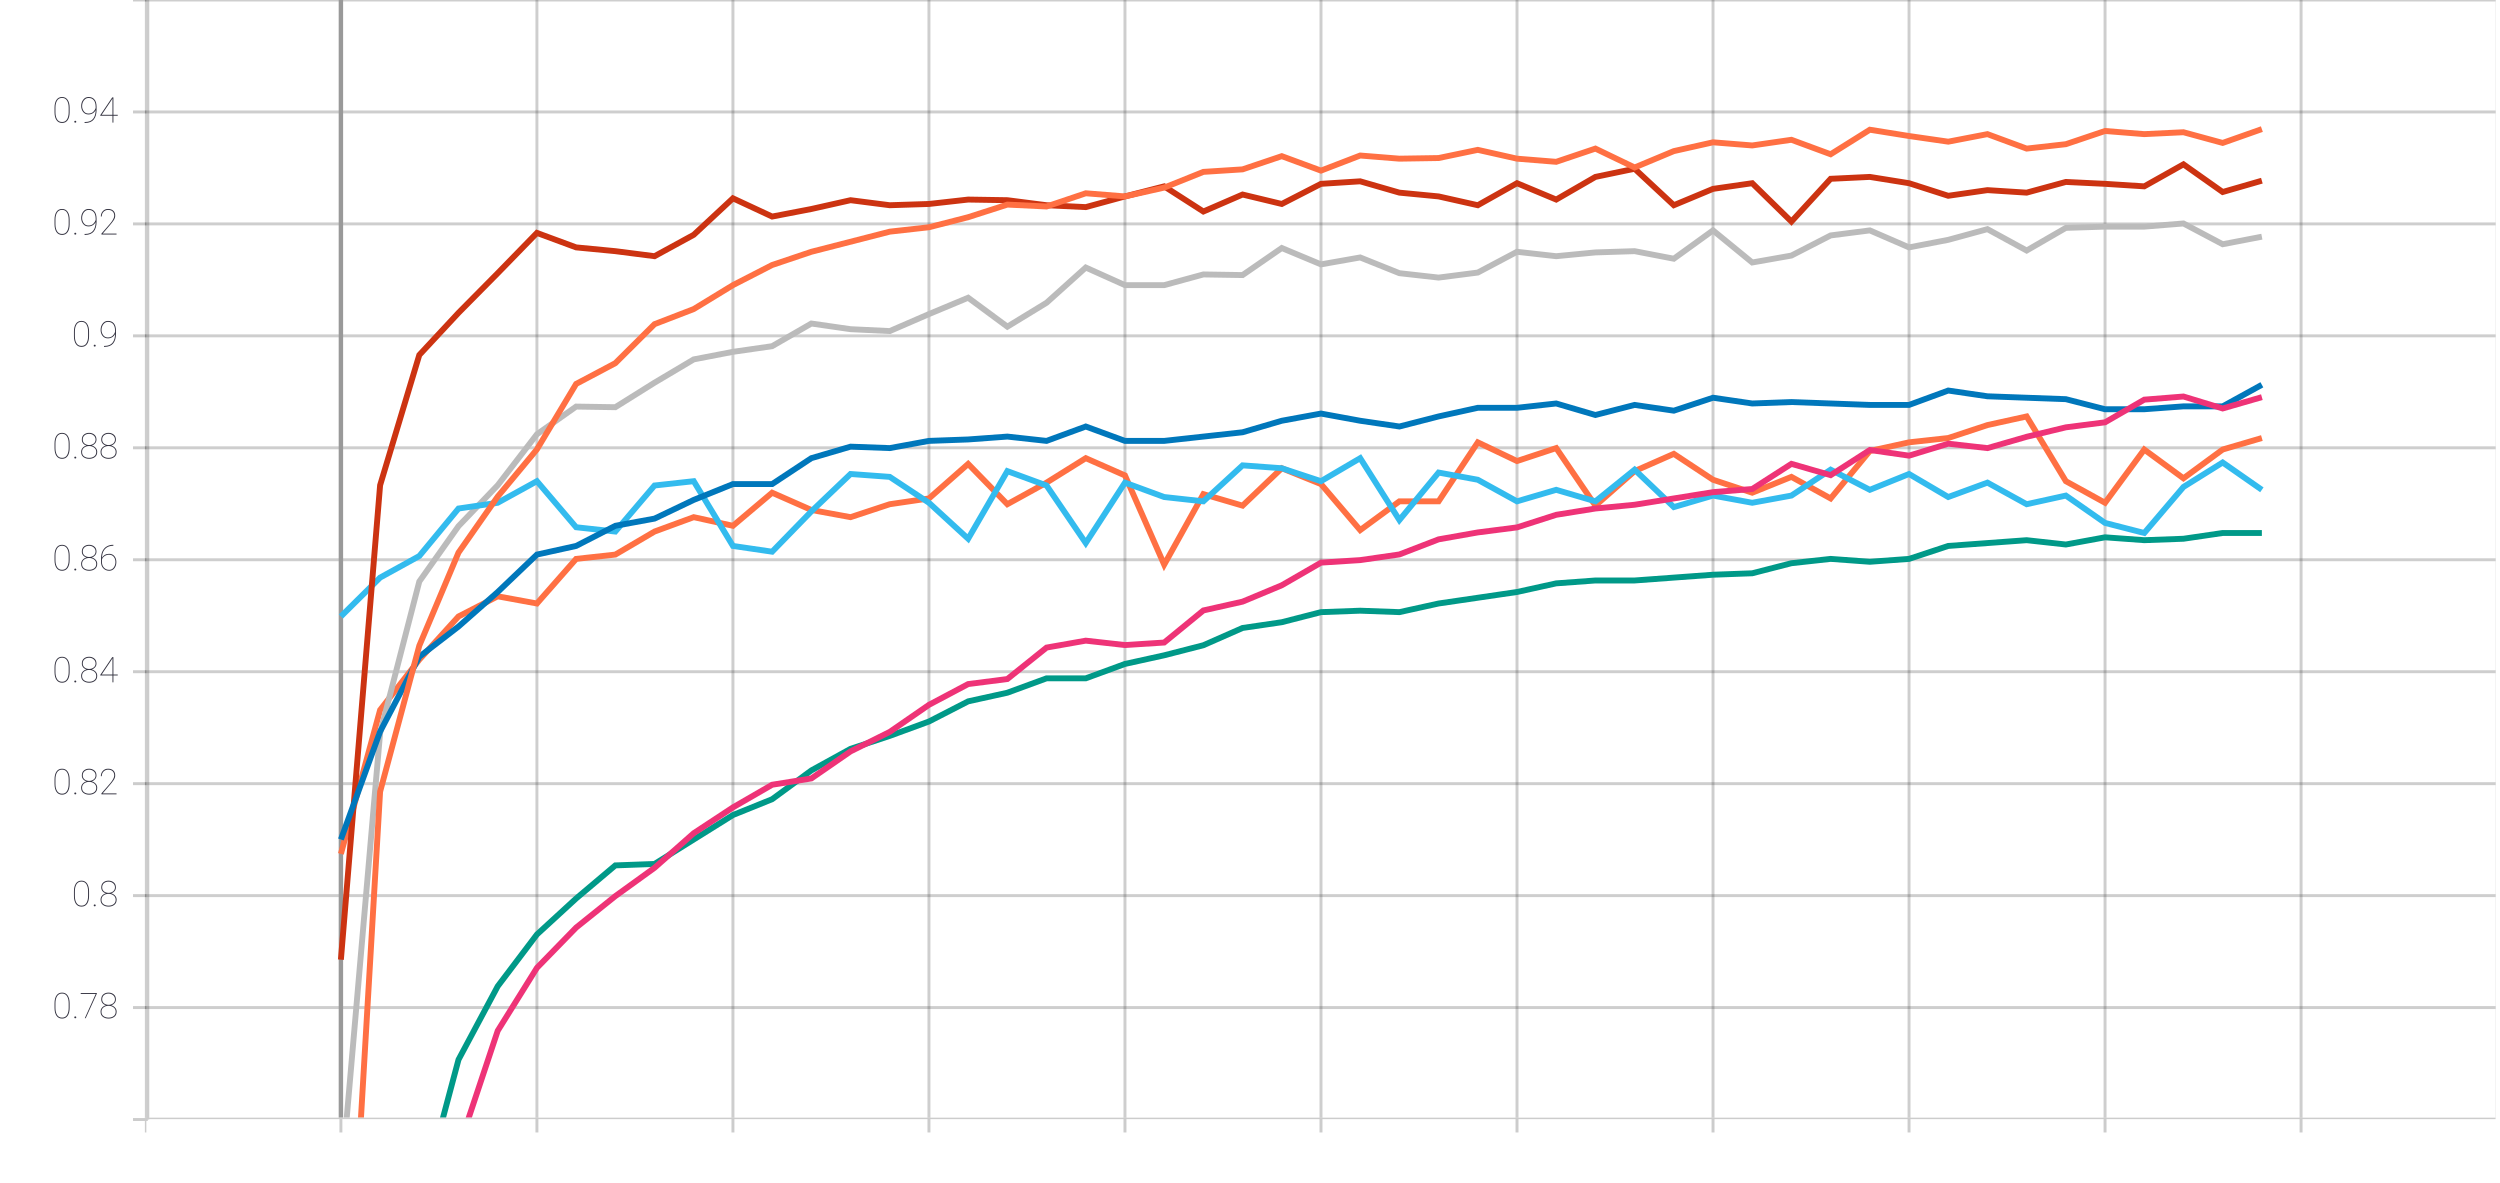
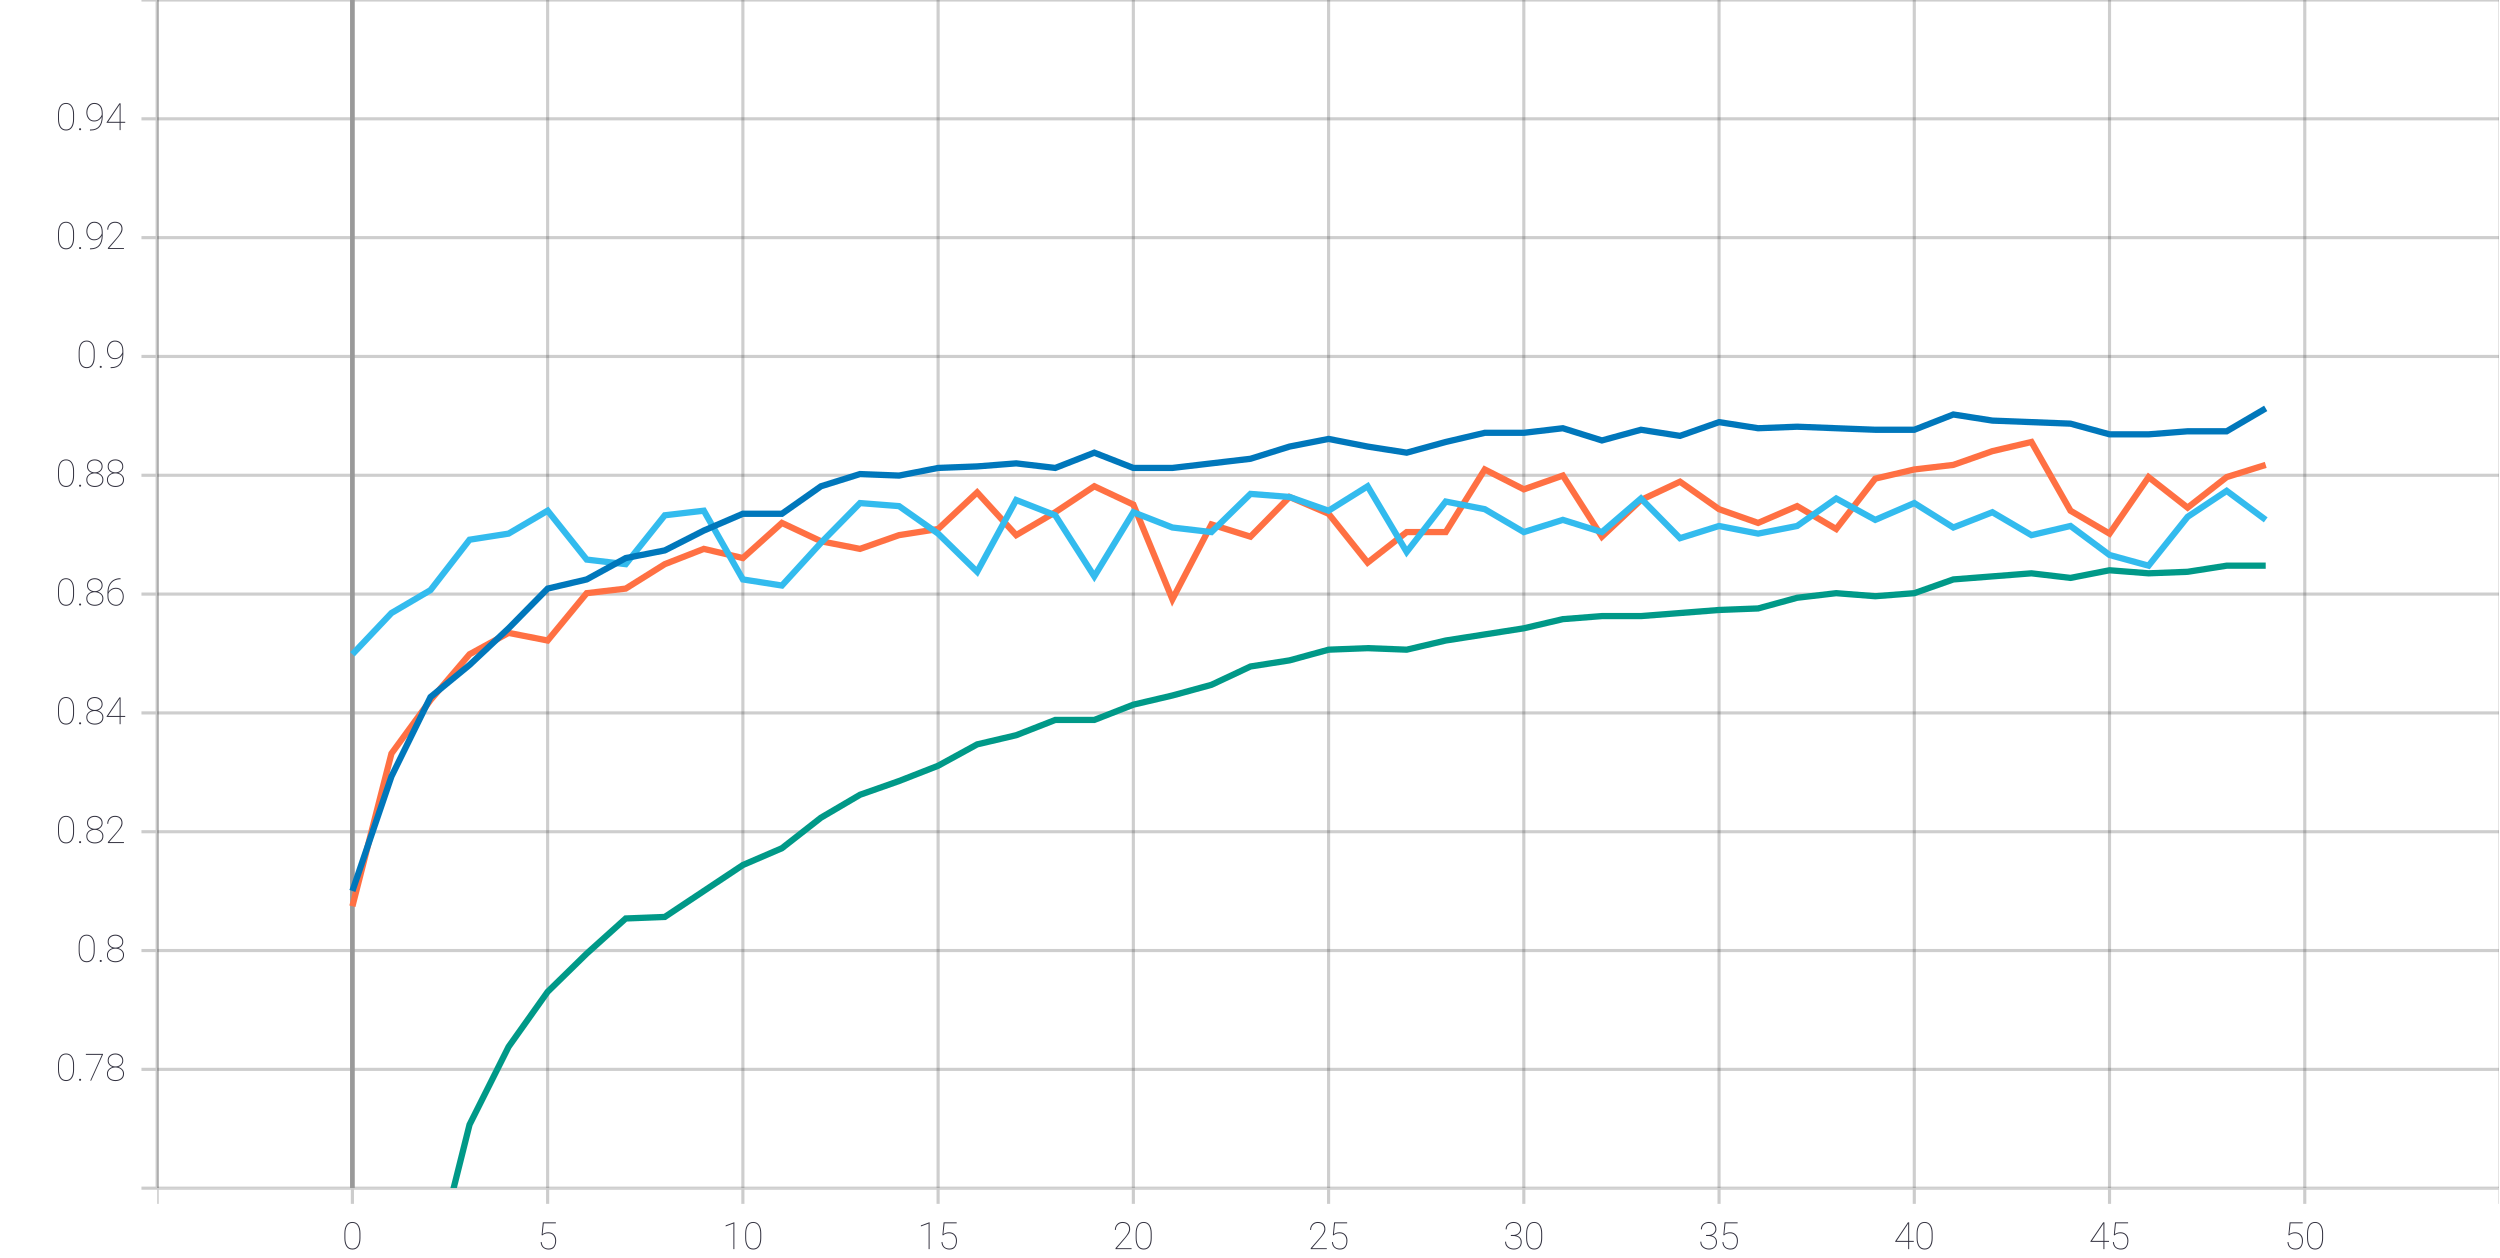
- <svg xmlns="http://www.w3.org/2000/svg" viewBox="0 0 845.5 400">
+ <svg xmlns="http://www.w3.org/2000/svg" viewBox="0 0 795.333 400">
  <g>
    <g>
      <g>
        <g>
          <g>
-             <line x1="49.984" y1="378.62" x2="44.984" y2="378.62" style="visibility: inherit;" fill="rgb(0, 0, 0)" stroke="rgb(204, 204, 204)" stroke-width="1px" />
-             <line x1="49.984" y1="340.758" x2="44.984" y2="340.758" style="visibility: inherit;" fill="rgb(0, 0, 0)" stroke="rgb(204, 204, 204)" stroke-width="1px" />
-             <line x1="49.984" y1="302.896" x2="44.984" y2="302.896" style="visibility: inherit;" fill="rgb(0, 0, 0)" stroke="rgb(204, 204, 204)" stroke-width="1px" />
-             <line x1="49.984" y1="265.034" x2="44.984" y2="265.034" style="visibility: inherit;" fill="rgb(0, 0, 0)" stroke="rgb(204, 204, 204)" stroke-width="1px" />
-             <line x1="49.984" y1="227.172" x2="44.984" y2="227.172" style="visibility: inherit;" fill="rgb(0, 0, 0)" stroke="rgb(204, 204, 204)" stroke-width="1px" />
-             <line x1="49.984" y1="189.31" x2="44.984" y2="189.31" style="visibility: inherit;" fill="rgb(0, 0, 0)" stroke="rgb(204, 204, 204)" stroke-width="1px" />
-             <line x1="49.984" y1="151.448" x2="44.984" y2="151.448" style="visibility: inherit;" fill="rgb(0, 0, 0)" stroke="rgb(204, 204, 204)" stroke-width="1px" />
-             <line x1="49.984" y1="113.586" x2="44.984" y2="113.586" style="visibility: inherit;" fill="rgb(0, 0, 0)" stroke="rgb(204, 204, 204)" stroke-width="1px" />
-             <line x1="49.984" y1="75.724" x2="44.984" y2="75.724" style="visibility: inherit;" fill="rgb(0, 0, 0)" stroke="rgb(204, 204, 204)" stroke-width="1px" />
-             <line x1="49.984" y1="37.862" x2="44.984" y2="37.862" style="visibility: inherit;" fill="rgb(0, 0, 0)" stroke="rgb(204, 204, 204)" stroke-width="1px" />
-             <line x1="49.984" y1="0" x2="44.984" y2="0" style="visibility: inherit;" fill="rgb(0, 0, 0)" stroke="rgb(204, 204, 204)" stroke-width="1px" />
+             <line x1="50" y1="378" x2="45" y2="378" style="visibility: inherit;" fill="rgb(0, 0, 0)" stroke="rgb(204, 204, 204)" stroke-width="1px" />
+             <line x1="50" y1="340.2" x2="45" y2="340.2" style="visibility: inherit;" fill="rgb(0, 0, 0)" stroke="rgb(204, 204, 204)" stroke-width="1px" />
+             <line x1="50" y1="302.4" x2="45" y2="302.4" style="visibility: inherit;" fill="rgb(0, 0, 0)" stroke="rgb(204, 204, 204)" stroke-width="1px" />
+             <line x1="50" y1="264.6" x2="45" y2="264.6" style="visibility: inherit;" fill="rgb(0, 0, 0)" stroke="rgb(204, 204, 204)" stroke-width="1px" />
+             <line x1="50" y1="226.8" x2="45" y2="226.8" style="visibility: inherit;" fill="rgb(0, 0, 0)" stroke="rgb(204, 204, 204)" stroke-width="1px" />
+             <line x1="50" y1="189" x2="45" y2="189" style="visibility: inherit;" fill="rgb(0, 0, 0)" stroke="rgb(204, 204, 204)" stroke-width="1px" />
+             <line x1="50" y1="151.2" x2="45" y2="151.2" style="visibility: inherit;" fill="rgb(0, 0, 0)" stroke="rgb(204, 204, 204)" stroke-width="1px" />
+             <line x1="50" y1="113.4" x2="45" y2="113.4" style="visibility: inherit;" fill="rgb(0, 0, 0)" stroke="rgb(204, 204, 204)" stroke-width="1px" />
+             <line x1="50" y1="75.6" x2="45" y2="75.6" style="visibility: inherit;" fill="rgb(0, 0, 0)" stroke="rgb(204, 204, 204)" stroke-width="1px" />
+             <line x1="50" y1="37.8" x2="45" y2="37.8" style="visibility: inherit;" fill="rgb(0, 0, 0)" stroke="rgb(204, 204, 204)" stroke-width="1px" />
+             <line x1="50" y1="0" x2="45" y2="0" style="visibility: inherit;" fill="rgb(0, 0, 0)" stroke="rgb(204, 204, 204)" stroke-width="1px" />
          </g>
-           <g transform="translate(39.984, 0)">
-             <text style="text-anchor: end; visibility: hidden; font-family: Roboto, sans-serif; font-size: 12px; font-weight: 200;" x="0" y="378.62" dx="0em" dy="0.3em" fill="rgb(50, 49, 63)" stroke="none" stroke-width="1px">0.76</text>
-             <text style="text-anchor: end; visibility: inherit; font-family: Roboto, sans-serif; font-size: 12px; font-weight: 200;" x="0" y="340.758" dx="0em" dy="0.3em" fill="rgb(50, 49, 63)" stroke="none" stroke-width="1px">0.78</text>
-             <text style="text-anchor: end; visibility: inherit; font-family: Roboto, sans-serif; font-size: 12px; font-weight: 200;" x="0" y="302.896" dx="0em" dy="0.3em" fill="rgb(50, 49, 63)" stroke="none" stroke-width="1px">0.8</text>
-             <text style="text-anchor: end; visibility: inherit; font-family: Roboto, sans-serif; font-size: 12px; font-weight: 200;" x="0" y="265.034" dx="0em" dy="0.3em" fill="rgb(50, 49, 63)" stroke="none" stroke-width="1px">0.82</text>
-             <text style="text-anchor: end; visibility: inherit; font-family: Roboto, sans-serif; font-size: 12px; font-weight: 200;" x="0" y="227.172" dx="0em" dy="0.3em" fill="rgb(50, 49, 63)" stroke="none" stroke-width="1px">0.84</text>
-             <text style="text-anchor: end; visibility: inherit; font-family: Roboto, sans-serif; font-size: 12px; font-weight: 200;" x="0" y="189.31" dx="0em" dy="0.3em" fill="rgb(50, 49, 63)" stroke="none" stroke-width="1px">0.86</text>
-             <text style="text-anchor: end; visibility: inherit; font-family: Roboto, sans-serif; font-size: 12px; font-weight: 200;" x="0" y="151.448" dx="0em" dy="0.3em" fill="rgb(50, 49, 63)" stroke="none" stroke-width="1px">0.88</text>
-             <text style="text-anchor: end; visibility: inherit; font-family: Roboto, sans-serif; font-size: 12px; font-weight: 200;" x="0" y="113.586" dx="0em" dy="0.3em" fill="rgb(50, 49, 63)" stroke="none" stroke-width="1px">0.9</text>
-             <text style="text-anchor: end; visibility: inherit; font-family: Roboto, sans-serif; font-size: 12px; font-weight: 200;" x="0" y="75.724" dx="0em" dy="0.3em" fill="rgb(50, 49, 63)" stroke="none" stroke-width="1px">0.92</text>
-             <text style="text-anchor: end; visibility: inherit; font-family: Roboto, sans-serif; font-size: 12px; font-weight: 200;" x="0" y="37.862" dx="0em" dy="0.3em" fill="rgb(50, 49, 63)" stroke="none" stroke-width="1px">0.94</text>
-             <text style="text-anchor: end; visibility: hidden; font-family: Roboto, sans-serif; font-size: 12px; font-weight: 200;" x="0" y="0" dx="0em" dy="0.3em" fill="rgb(50, 49, 63)" stroke="none" stroke-width="1px">0.96</text>
+           <g transform="translate(40, 0)">
+             <text x="0" y="378" dx="0em" dy="0.3em" style="text-anchor: end; visibility: hidden; font-family: Roboto, sans-serif; font-size: 12px; font-weight: 200;" fill="rgb(50, 49, 63)" stroke="none" stroke-width="1px">0.76</text>
+             <text x="0" y="340.2" dx="0em" dy="0.3em" style="text-anchor: end; visibility: inherit; font-family: Roboto, sans-serif; font-size: 12px; font-weight: 200;" fill="rgb(50, 49, 63)" stroke="none" stroke-width="1px">0.78</text>
+             <text x="0" y="302.4" dx="0em" dy="0.3em" style="text-anchor: end; visibility: inherit; font-family: Roboto, sans-serif; font-size: 12px; font-weight: 200;" fill="rgb(50, 49, 63)" stroke="none" stroke-width="1px">0.8</text>
+             <text x="0" y="264.6" dx="0em" dy="0.3em" style="text-anchor: end; visibility: inherit; font-family: Roboto, sans-serif; font-size: 12px; font-weight: 200;" fill="rgb(50, 49, 63)" stroke="none" stroke-width="1px">0.82</text>
+             <text x="0" y="226.8" dx="0em" dy="0.3em" style="text-anchor: end; visibility: inherit; font-family: Roboto, sans-serif; font-size: 12px; font-weight: 200;" fill="rgb(50, 49, 63)" stroke="none" stroke-width="1px">0.84</text>
+             <text x="0" y="189" dx="0em" dy="0.3em" style="text-anchor: end; visibility: inherit; font-family: Roboto, sans-serif; font-size: 12px; font-weight: 200;" fill="rgb(50, 49, 63)" stroke="none" stroke-width="1px">0.86</text>
+             <text x="0" y="151.2" dx="0em" dy="0.3em" style="text-anchor: end; visibility: inherit; font-family: Roboto, sans-serif; font-size: 12px; font-weight: 200;" fill="rgb(50, 49, 63)" stroke="none" stroke-width="1px">0.88</text>
+             <text x="0" y="113.4" dx="0em" dy="0.3em" style="text-anchor: end; visibility: inherit; font-family: Roboto, sans-serif; font-size: 12px; font-weight: 200;" fill="rgb(50, 49, 63)" stroke="none" stroke-width="1px">0.9</text>
+             <text x="0" y="75.6" dx="0em" dy="0.3em" style="text-anchor: end; visibility: inherit; font-family: Roboto, sans-serif; font-size: 12px; font-weight: 200;" fill="rgb(50, 49, 63)" stroke="none" stroke-width="1px">0.92</text>
+             <text x="0" y="37.8" dx="0em" dy="0.3em" style="text-anchor: end; visibility: inherit; font-family: Roboto, sans-serif; font-size: 12px; font-weight: 200;" fill="rgb(50, 49, 63)" stroke="none" stroke-width="1px">0.94</text>
+             <text x="0" y="0" dx="0em" dy="0.3em" style="text-anchor: end; visibility: hidden; font-family: Roboto, sans-serif; font-size: 12px; font-weight: 200;" fill="rgb(50, 49, 63)" stroke="none" stroke-width="1px">0.96</text>
          </g>
-           <line x1="49.984" y1="0" x2="49.984" y2="378.62" fill="rgb(0, 0, 0)" stroke="rgb(204, 204, 204)" stroke-width="1px" />
+           <line x1="50" y1="0" x2="50" y2="378" fill="rgb(0, 0, 0)" stroke="rgb(204, 204, 204)" stroke-width="1px" />
        </g>
      </g>
-       <g transform="translate(49, 0)" clip-path="url(#clip_0)">
+       <g transform="translate(50, 0)" clip-path="url(#clip_0)">
        <clipPath id="clip_0">
-           <rect width="795" height="378" />
+           <rect width="745" height="378" />
        </clipPath>
        <g>
          <g>
            <g>
-               <line x1="0" y1="0" x2="0" y2="378.62" fill="rgb(0, 0, 0)" stroke="rgb(60, 60, 60)" stroke-width="1px" opacity="0.25" />
-               <line x1="66.293" y1="0" x2="66.293" y2="378.62" fill="rgb(0, 0, 0)" stroke="rgb(60, 60, 60)" stroke-width="1px" opacity="0.25" />
-               <line x1="132.586" y1="0" x2="132.586" y2="378.62" fill="rgb(0, 0, 0)" stroke="rgb(60, 60, 60)" stroke-width="1px" opacity="0.25" />
-               <line x1="198.879" y1="0" x2="198.879" y2="378.62" fill="rgb(0, 0, 0)" stroke="rgb(60, 60, 60)" stroke-width="1px" opacity="0.25" />
-               <line x1="265.172" y1="0" x2="265.172" y2="378.62" fill="rgb(0, 0, 0)" stroke="rgb(60, 60, 60)" stroke-width="1px" opacity="0.25" />
-               <line x1="331.465" y1="0" x2="331.465" y2="378.62" fill="rgb(0, 0, 0)" stroke="rgb(60, 60, 60)" stroke-width="1px" opacity="0.25" />
-               <line x1="397.758" y1="0" x2="397.758" y2="378.62" fill="rgb(0, 0, 0)" stroke="rgb(60, 60, 60)" stroke-width="1px" opacity="0.25" />
-               <line x1="464.051" y1="0" x2="464.051" y2="378.62" fill="rgb(0, 0, 0)" stroke="rgb(60, 60, 60)" stroke-width="1px" opacity="0.25" />
-               <line x1="530.344" y1="0" x2="530.344" y2="378.62" fill="rgb(0, 0, 0)" stroke="rgb(60, 60, 60)" stroke-width="1px" opacity="0.25" />
-               <line x1="596.637" y1="0" x2="596.637" y2="378.62" fill="rgb(0, 0, 0)" stroke="rgb(60, 60, 60)" stroke-width="1px" opacity="0.25" />
-               <line x1="662.93" y1="0" x2="662.93" y2="378.62" fill="rgb(0, 0, 0)" stroke="rgb(60, 60, 60)" stroke-width="1px" opacity="0.25" />
-               <line x1="729.223" y1="0" x2="729.223" y2="378.62" fill="rgb(0, 0, 0)" stroke="rgb(60, 60, 60)" stroke-width="1px" opacity="0.25" />
-               <line x1="795.516" y1="0" x2="795.516" y2="378.62" fill="rgb(0, 0, 0)" stroke="rgb(60, 60, 60)" stroke-width="1px" opacity="0.25" />
+               <line x1="0" y1="0" x2="0" y2="378" fill="rgb(0, 0, 0)" stroke="rgb(60, 60, 60)" stroke-width="1px" opacity="0.25" />
+               <line x1="62.111" y1="0" x2="62.111" y2="378" fill="rgb(0, 0, 0)" stroke="rgb(60, 60, 60)" stroke-width="1px" opacity="0.25" />
+               <line x1="124.222" y1="0" x2="124.222" y2="378" fill="rgb(0, 0, 0)" stroke="rgb(60, 60, 60)" stroke-width="1px" opacity="0.25" />
+               <line x1="186.333" y1="0" x2="186.333" y2="378" fill="rgb(0, 0, 0)" stroke="rgb(60, 60, 60)" stroke-width="1px" opacity="0.25" />
+               <line x1="248.444" y1="0" x2="248.444" y2="378" fill="rgb(0, 0, 0)" stroke="rgb(60, 60, 60)" stroke-width="1px" opacity="0.25" />
+               <line x1="310.555" y1="0" x2="310.555" y2="378" fill="rgb(0, 0, 0)" stroke="rgb(60, 60, 60)" stroke-width="1px" opacity="0.25" />
+               <line x1="372.666" y1="0" x2="372.666" y2="378" fill="rgb(0, 0, 0)" stroke="rgb(60, 60, 60)" stroke-width="1px" opacity="0.25" />
+               <line x1="434.778" y1="0" x2="434.778" y2="378" fill="rgb(0, 0, 0)" stroke="rgb(60, 60, 60)" stroke-width="1px" opacity="0.25" />
+               <line x1="496.889" y1="0" x2="496.889" y2="378" fill="rgb(0, 0, 0)" stroke="rgb(60, 60, 60)" stroke-width="1px" opacity="0.25" />
+               <line x1="559" y1="0" x2="559" y2="378" fill="rgb(0, 0, 0)" stroke="rgb(60, 60, 60)" stroke-width="1px" opacity="0.25" />
+               <line x1="621.111" y1="0" x2="621.111" y2="378" fill="rgb(0, 0, 0)" stroke="rgb(60, 60, 60)" stroke-width="1px" opacity="0.25" />
+               <line x1="683.222" y1="0" x2="683.222" y2="378" fill="rgb(0, 0, 0)" stroke="rgb(60, 60, 60)" stroke-width="1px" opacity="0.25" />
+               <line x1="745.333" y1="0" x2="745.333" y2="378" fill="rgb(0, 0, 0)" stroke="rgb(60, 60, 60)" stroke-width="1px" opacity="0.25" />
            </g>
            <g>
-               <line x1="0" y1="378.62" x2="795.516" y2="378.62" fill="rgb(0, 0, 0)" stroke="rgb(60, 60, 60)" stroke-width="1px" opacity="0.25" />
-               <line x1="0" y1="340.758" x2="795.516" y2="340.758" fill="rgb(0, 0, 0)" stroke="rgb(60, 60, 60)" stroke-width="1px" opacity="0.25" />
-               <line x1="0" y1="302.896" x2="795.516" y2="302.896" fill="rgb(0, 0, 0)" stroke="rgb(60, 60, 60)" stroke-width="1px" opacity="0.25" />
-               <line x1="0" y1="265.034" x2="795.516" y2="265.034" fill="rgb(0, 0, 0)" stroke="rgb(60, 60, 60)" stroke-width="1px" opacity="0.25" />
-               <line x1="0" y1="227.172" x2="795.516" y2="227.172" fill="rgb(0, 0, 0)" stroke="rgb(60, 60, 60)" stroke-width="1px" opacity="0.25" />
-               <line x1="0" y1="189.31" x2="795.516" y2="189.31" fill="rgb(0, 0, 0)" stroke="rgb(60, 60, 60)" stroke-width="1px" opacity="0.25" />
-               <line x1="0" y1="151.448" x2="795.516" y2="151.448" fill="rgb(0, 0, 0)" stroke="rgb(60, 60, 60)" stroke-width="1px" opacity="0.25" />
-               <line x1="0" y1="113.586" x2="795.516" y2="113.586" fill="rgb(0, 0, 0)" stroke="rgb(60, 60, 60)" stroke-width="1px" opacity="0.25" />
-               <line x1="0" y1="75.724" x2="795.516" y2="75.724" fill="rgb(0, 0, 0)" stroke="rgb(60, 60, 60)" stroke-width="1px" opacity="0.25" />
-               <line x1="0" y1="37.862" x2="795.516" y2="37.862" fill="rgb(0, 0, 0)" stroke="rgb(60, 60, 60)" stroke-width="1px" opacity="0.25" />
-               <line x1="0" y1="0" x2="795.516" y2="0" fill="rgb(0, 0, 0)" stroke="rgb(60, 60, 60)" stroke-width="1px" opacity="0.25" />
+               <line x1="0" y1="378" x2="745.333" y2="378" fill="rgb(0, 0, 0)" stroke="rgb(60, 60, 60)" stroke-width="1px" opacity="0.25" />
+               <line x1="0" y1="340.2" x2="745.333" y2="340.2" fill="rgb(0, 0, 0)" stroke="rgb(60, 60, 60)" stroke-width="1px" opacity="0.25" />
+               <line x1="0" y1="302.4" x2="745.333" y2="302.4" fill="rgb(0, 0, 0)" stroke="rgb(60, 60, 60)" stroke-width="1px" opacity="0.25" />
+               <line x1="0" y1="264.6" x2="745.333" y2="264.6" fill="rgb(0, 0, 0)" stroke="rgb(60, 60, 60)" stroke-width="1px" opacity="0.25" />
+               <line x1="0" y1="226.8" x2="745.333" y2="226.8" fill="rgb(0, 0, 0)" stroke="rgb(60, 60, 60)" stroke-width="1px" opacity="0.25" />
+               <line x1="0" y1="189" x2="745.333" y2="189" fill="rgb(0, 0, 0)" stroke="rgb(60, 60, 60)" stroke-width="1px" opacity="0.25" />
+               <line x1="0" y1="151.2" x2="745.333" y2="151.2" fill="rgb(0, 0, 0)" stroke="rgb(60, 60, 60)" stroke-width="1px" opacity="0.25" />
+               <line x1="0" y1="113.4" x2="745.333" y2="113.4" fill="rgb(0, 0, 0)" stroke="rgb(60, 60, 60)" stroke-width="1px" opacity="0.25" />
+               <line x1="0" y1="75.6" x2="745.333" y2="75.6" fill="rgb(0, 0, 0)" stroke="rgb(60, 60, 60)" stroke-width="1px" opacity="0.25" />
+               <line x1="0" y1="37.8" x2="745.333" y2="37.8" fill="rgb(0, 0, 0)" stroke="rgb(60, 60, 60)" stroke-width="1px" opacity="0.25" />
+               <line x1="0" y1="0" x2="745.333" y2="0" fill="rgb(0, 0, 0)" stroke="rgb(60, 60, 60)" stroke-width="1px" opacity="0.25" />
            </g>
          </g>
        </g>
        <g>
          <g>
-             <line x1="0" y1="1817.376" x2="795.516" y2="1817.376" fill="rgb(0, 0, 0)" stroke="rgb(153, 153, 153)" stroke-width="1.5px" />
+             <line x1="0" y1="1814.4" x2="745.333" y2="1814.4" fill="rgb(0, 0, 0)" stroke="rgb(153, 153, 153)" stroke-width="1.5px" />
          </g>
        </g>
        <g>
          <g>
-             <line x1="66.293" y1="0" x2="66.293" y2="378.62" fill="rgb(0, 0, 0)" stroke="rgb(153, 153, 153)" stroke-width="1.5px" />
+             <line x1="62.111" y1="0" x2="62.111" y2="378" fill="rgb(0, 0, 0)" stroke="rgb(153, 153, 153)" stroke-width="1.5px" />
          </g>
        </g>
        <g>
          <g>
            <g>
              <g>
                <g>
-                   <path style="fill: none;" stroke="rgb(255, 112, 67)" stroke-width="2px" d="M66.293,288.783L79.552,240.117L92.81,223.084L106.069,208.484L119.327,201.671L132.586,204.104L145.845,189.018L159.103,187.558L172.362,179.771L185.62,174.905L198.879,177.825L212.138,166.632L225.396,172.472L238.655,174.905L251.913,170.525L265.172,168.578L278.431,156.899L291.689,170.525L304.948,163.225L318.206,154.952L331.465,160.792L344.724,190.965L357.982,167.118L371.241,171.012L384.499,158.359L397.758,163.712L411.017,179.285L424.275,169.552L437.534,169.552L450.792,149.599L464.051,155.925L477.31,151.545L490.568,171.012L503.827,159.332L517.085,153.492L530.344,162.252L543.603,166.632L556.861,161.279L570.12,168.578L583.378,152.519L596.637,149.599L609.896,148.139L623.154,143.759L636.413,140.839L649.671,162.738L662.93,170.038L676.189,152.032L689.447,161.765L702.706,152.032L715.964,148.139" fill="none" />
+                   <path stroke="rgb(255, 112, 67)" stroke-width="2px" d="M62.111,288.31L74.533,239.724L86.956,222.719L99.378,208.143L111.8,201.341L124.222,203.77L136.644,188.708L149.067,187.251L161.489,179.477L173.911,174.618L186.333,177.534L198.755,166.359L211.178,172.189L223.6,174.618L236.022,170.246L248.444,168.302L260.867,156.642L273.289,170.246L285.711,162.958L298.133,154.698L310.555,160.529L322.978,190.652L335.4,166.845L347.822,170.732L360.244,158.099L372.666,163.444L385.089,178.991L397.511,169.274L409.933,169.274L422.355,149.354L434.778,155.67L447.2,151.297L459.622,170.732L472.044,159.071L484.466,153.241L496.889,161.986L509.311,166.359L521.733,161.014L534.155,168.302L546.578,152.269L559,149.354L571.422,147.896L583.844,143.523L596.266,140.608L608.689,162.472L621.111,169.76L633.533,151.783L645.955,161.5L658.377,151.783L670.8,147.896" style="fill: none;" fill="none" />
                </g>
                <g>
-                   <path style="fill: none;" stroke="rgb(187, 187, 187)" stroke-width="2px" d="M66.293,400.743L79.552,247.95L92.81,196.664L106.069,177.938L119.327,164.106L132.586,146.868L145.845,137.505L159.103,137.718L172.362,129.419L185.62,121.545L198.879,118.991L212.138,117.076L225.396,109.415L238.655,111.33L251.913,111.969L265.172,106.223L278.431,100.69L291.689,110.479L304.948,102.393L318.206,90.476L331.465,96.434L344.724,96.434L357.982,92.816L371.241,93.029L384.499,83.879L397.758,89.412L411.017,87.071L424.275,92.391L437.534,93.88L450.792,92.178L464.051,85.155L477.31,86.645L490.568,85.368L503.827,84.943L517.085,87.496L530.344,77.92L543.603,88.773L556.861,86.432L570.12,79.623L583.378,77.92L596.637,83.666L609.896,81.112L623.154,77.495L636.413,84.73L649.671,77.069L662.93,76.643L676.189,76.643L689.447,75.579L702.706,82.602L715.964,80.048" fill="none" />
+                   <path stroke="rgb(51, 187, 238)" stroke-width="2px" d="M62.111,208.143L74.533,195.025L86.956,187.737L99.378,171.703L111.8,169.76L124.222,162.472L136.644,178.019L149.067,179.477L161.489,163.93L173.911,162.472L186.333,184.336L198.755,186.279L211.178,172.675L223.6,160.043L236.022,161.014L248.444,169.76L260.867,181.906L273.289,159.071L285.711,163.93L298.133,183.364L310.555,162.958L322.978,167.816L335.4,169.274L347.822,157.127L360.244,158.099L372.666,162.472L385.089,154.698L397.511,175.59L409.933,159.557L422.355,161.986L434.778,169.274L447.2,165.387L459.622,169.274L472.044,158.585L484.466,171.218L496.889,167.331L509.311,169.76L521.733,167.331L534.155,158.585L546.578,165.387L559,160.043L571.422,167.816L583.844,162.958L596.266,170.246L608.689,167.331L621.111,176.562L633.533,179.963L645.955,164.415L658.377,156.156L670.8,165.387" style="fill: none;" fill="none" />
                </g>
                <g>
-                   <path style="fill: none;" stroke="rgb(51, 187, 238)" stroke-width="2px" d="M66.293,208.484L79.552,195.345L92.81,188.045L106.069,171.985L119.327,170.038L132.586,162.738L145.845,178.311L159.103,179.771L172.362,164.198L185.62,162.738L198.879,184.638L212.138,186.585L225.396,172.958L238.655,160.305L251.913,161.279L265.172,170.038L278.431,182.205L291.689,159.332L304.948,164.198L318.206,183.665L331.465,163.225L344.724,168.092L357.982,169.552L371.241,157.385L384.499,158.359L397.758,162.738L411.017,154.952L424.275,175.878L437.534,159.819L450.792,162.252L464.051,169.552L477.31,165.658L490.568,169.552L503.827,158.845L517.085,171.498L530.344,167.605L543.603,170.038L556.861,167.605L570.12,158.845L583.378,165.658L596.637,160.305L609.896,168.092L623.154,163.225L636.413,170.525L649.671,167.605L662.93,176.852L676.189,180.258L689.447,164.685L702.706,156.412L715.964,165.658" fill="none" />
+                   <path stroke="rgb(0, 119, 187)" stroke-width="2px" d="M62.111,283.451L74.533,247.012L86.956,221.747L99.378,211.544L111.8,199.883L124.222,187.251L136.644,184.336L149.067,177.534L161.489,175.104L173.911,168.788L186.333,163.444L198.755,163.444L211.178,154.698L223.6,150.811L236.022,151.297L248.444,148.868L260.867,148.382L273.289,147.41L285.711,148.868L298.133,144.009L310.555,148.868L322.978,148.868L335.4,147.41L347.822,145.953L360.244,142.066L372.666,139.637L385.089,142.066L397.511,144.009L409.933,140.608L422.355,137.693L434.778,137.693L447.2,136.235L459.622,140.122L472.044,136.721L484.466,138.665L496.889,134.292L509.311,136.235L521.733,135.75L534.155,136.235L546.578,136.721L559,136.721L571.422,131.863L583.844,133.806L596.266,134.292L608.689,134.778L621.111,138.179L633.533,138.179L645.955,137.207L658.377,137.207L670.8,129.919" style="fill: none;" fill="none" />
                </g>
                <g>
-                   <path style="fill: none;" stroke="rgb(204, 51, 17)" stroke-width="2px" d="M66.293,324.559L79.552,164.106L92.81,120.055L106.069,105.797L119.327,92.391L132.586,78.771L145.845,83.666L159.103,84.943L172.362,86.645L185.62,79.41L198.879,67.067L212.138,73.238L225.396,70.685L238.655,67.706L251.913,69.408L265.172,68.982L278.431,67.493L291.689,67.706L304.948,69.408L318.206,70.046L331.465,66.429L344.724,63.024L357.982,71.536L371.241,65.79L384.499,68.982L397.758,62.173L411.017,61.321L424.275,65.152L437.534,66.429L450.792,69.408L464.051,61.96L477.31,67.493L490.568,59.832L503.827,57.065L517.085,69.408L530.344,63.875L543.603,61.96L556.861,74.941L570.12,60.47L583.378,59.832L596.637,61.96L609.896,66.216L623.154,64.301L636.413,65.152L649.671,61.534L662.93,62.173L676.189,63.024L689.447,55.576L702.706,64.939L715.964,61.109" fill="none" />
-                 </g>
-                 <g>
-                   <path style="fill: none;" stroke="rgb(0, 119, 187)" stroke-width="2px" d="M66.293,283.916L79.552,247.417L92.81,222.111L106.069,211.891L119.327,200.211L132.586,187.558L145.845,184.638L159.103,177.825L172.362,175.392L185.62,169.065L198.879,163.712L212.138,163.712L225.396,154.952L238.655,151.059L251.913,151.545L265.172,149.112L278.431,148.625L291.689,147.652L304.948,149.112L318.206,144.245L331.465,149.112L344.724,149.112L357.982,147.652L371.241,146.192L384.499,142.299L397.758,139.866L411.017,142.299L424.275,144.245L437.534,140.839L450.792,137.919L464.051,137.919L477.31,136.459L490.568,140.352L503.827,136.946L517.085,138.892L530.344,134.512L543.603,136.459L556.861,135.972L570.12,136.459L583.378,136.946L596.637,136.946L609.896,132.079L623.154,134.026L636.413,134.512L649.671,134.999L662.93,138.406L676.189,138.406L689.447,137.432L702.706,137.432L715.964,130.132" fill="none" />
-                 </g>
-                 <g>
-                   <path style="fill: none;" stroke="rgb(255, 112, 67)" stroke-width="2px" d="M66.293,493.738L79.552,267.741L92.81,218.37L106.069,186.876L119.327,167.936L132.586,151.976L145.845,129.844L159.103,122.822L172.362,109.628L185.62,104.521L198.879,96.434L212.138,89.624L225.396,85.155L238.655,81.751L251.913,78.346L265.172,76.856L278.431,73.451L291.689,69.195L304.948,69.834L318.206,65.365L331.465,66.429L344.724,63.449L357.982,58.129L371.241,57.278L384.499,52.809L397.758,57.704L411.017,52.597L424.275,53.661L437.534,53.448L450.792,50.681L464.051,53.661L477.31,54.725L490.568,50.256L503.827,56.64L517.085,51.107L530.344,48.128L543.603,49.192L556.861,47.276L570.12,52.171L583.378,43.872L596.637,46L609.896,47.915L623.154,45.361L636.413,50.256L649.671,48.766L662.93,44.297L676.189,45.361L689.447,44.723L702.706,48.34L715.964,43.659" fill="none" />
-                 </g>
-                 <g>
-                   <path style="fill: none;" stroke="rgb(0, 153, 136)" stroke-width="2px" d="M92.81,408.014L106.069,358.375L119.327,333.555L132.586,316.036L145.845,303.869L159.103,292.676L172.362,292.189L185.62,283.916L198.879,275.643L212.138,270.29L225.396,260.557L238.655,253.257L251.913,248.877L265.172,244.01L278.431,237.197L291.689,234.277L304.948,229.411L318.206,229.411L331.465,224.544L344.724,221.624L357.982,218.217L371.241,212.378L384.499,210.431L397.758,207.024L411.017,206.538L424.275,207.024L437.534,204.104L450.792,202.158L464.051,200.211L477.31,197.291L490.568,196.318L503.827,196.318L517.085,195.345L530.344,194.371L543.603,193.885L556.861,190.478L570.12,189.018L583.378,189.991L596.637,189.018L609.896,184.638L623.154,183.665L636.413,182.691L649.671,184.151L662.93,181.718L676.189,182.691L689.447,182.205L702.706,180.258L715.964,180.258" fill="none" />
-                 </g>
-                 <g>
-                   <path style="fill: none;" stroke="rgb(238, 51, 119)" stroke-width="2px" d="M106.069,388.4L119.327,348.606L132.586,327.326L145.845,313.706L159.103,303.066L172.362,293.49L185.62,281.786L198.879,273.061L212.138,265.4L225.396,263.272L238.655,254.121L251.913,247.525L265.172,238.374L278.431,231.351L291.689,229.649L304.948,219.009L318.206,216.668L331.465,218.158L344.724,217.306L357.982,206.453L371.241,203.474L384.499,197.941L397.758,190.28L411.017,189.429L424.275,187.514L437.534,182.407L450.792,180.066L464.051,178.363L477.31,174.107L490.568,171.979L503.827,170.702L517.085,168.574L530.344,166.446L543.603,165.382L556.861,156.87L570.12,160.701L583.378,152.189L596.637,154.104L609.896,150.061L623.154,151.55L636.413,147.72L649.671,144.528L662.93,142.825L676.189,135.164L689.447,134.1L702.706,138.144L715.964,134.313" fill="none" />
+                   <path stroke="rgb(0, 153, 136)" stroke-width="2px" d="M86.956,407.346L99.378,357.788L111.8,333.009L124.222,315.518L136.644,303.372L149.067,292.197L161.489,291.711L173.911,283.451L186.333,275.192L198.755,269.847L211.178,260.13L223.6,252.842L236.022,248.469L248.444,243.611L260.867,236.809L273.289,233.894L285.711,229.035L298.133,229.035L310.555,224.176L322.978,221.261L335.4,217.86L347.822,212.03L360.244,210.086L372.666,206.685L385.089,206.199L397.511,206.685L409.933,203.77L422.355,201.827L434.778,199.883L447.2,196.968L459.622,195.996L472.044,195.996L484.466,195.025L496.889,194.053L509.311,193.567L521.733,190.166L534.155,188.708L546.578,189.68L559,188.708L571.422,184.336L583.844,183.364L596.266,182.392L608.689,183.85L621.111,181.421L633.533,182.392L645.955,181.906L658.377,179.963L670.8,179.963" style="fill: none;" fill="none" />
                </g>
              </g>
            </g>
          </g>
        </g>
+         <g>
+           <g opacity="0.035">
+             <span fill="rgb(0, 0, 0)" stroke="none" stroke-width="1px">Alt + Scroll to Zoom</span>
+           </g>
+         </g>
      </g>
-       <g transform="translate(49, 378)" clip-path="url(#clip_1)">
+       <g transform="translate(50, 378)" clip-path="url(#clip_1)">
        <clipPath id="clip_1">
-           <rect width="795" height="21" />
+           <rect width="745" height="22" />
        </clipPath>
        <g>
          <g>
            <line x1="0" y1="0" x2="0" y2="5" style="visibility: inherit;" fill="rgb(0, 0, 0)" stroke="rgb(204, 204, 204)" stroke-width="1px" />
-             <line x1="66.293" y1="0" x2="66.293" y2="5" style="visibility: inherit;" fill="rgb(0, 0, 0)" stroke="rgb(204, 204, 204)" stroke-width="1px" />
-             <line x1="132.586" y1="0" x2="132.586" y2="5" style="visibility: inherit;" fill="rgb(0, 0, 0)" stroke="rgb(204, 204, 204)" stroke-width="1px" />
-             <line x1="198.879" y1="0" x2="198.879" y2="5" style="visibility: inherit;" fill="rgb(0, 0, 0)" stroke="rgb(204, 204, 204)" stroke-width="1px" />
-             <line x1="265.172" y1="0" x2="265.172" y2="5" style="visibility: inherit;" fill="rgb(0, 0, 0)" stroke="rgb(204, 204, 204)" stroke-width="1px" />
-             <line x1="331.465" y1="0" x2="331.465" y2="5" style="visibility: inherit;" fill="rgb(0, 0, 0)" stroke="rgb(204, 204, 204)" stroke-width="1px" />
-             <line x1="397.758" y1="0" x2="397.758" y2="5" style="visibility: inherit;" fill="rgb(0, 0, 0)" stroke="rgb(204, 204, 204)" stroke-width="1px" />
-             <line x1="464.051" y1="0" x2="464.051" y2="5" style="visibility: inherit;" fill="rgb(0, 0, 0)" stroke="rgb(204, 204, 204)" stroke-width="1px" />
-             <line x1="530.344" y1="0" x2="530.344" y2="5" style="visibility: inherit;" fill="rgb(0, 0, 0)" stroke="rgb(204, 204, 204)" stroke-width="1px" />
-             <line x1="596.637" y1="0" x2="596.637" y2="5" style="visibility: inherit;" fill="rgb(0, 0, 0)" stroke="rgb(204, 204, 204)" stroke-width="1px" />
-             <line x1="662.93" y1="0" x2="662.93" y2="5" style="visibility: inherit;" fill="rgb(0, 0, 0)" stroke="rgb(204, 204, 204)" stroke-width="1px" />
-             <line x1="729.223" y1="0" x2="729.223" y2="5" style="visibility: inherit;" fill="rgb(0, 0, 0)" stroke="rgb(204, 204, 204)" stroke-width="1px" />
-             <line x1="795.516" y1="0" x2="795.516" y2="5" style="visibility: inherit;" fill="rgb(0, 0, 0)" stroke="rgb(204, 204, 204)" stroke-width="1px" />
+             <line x1="62.111" y1="0" x2="62.111" y2="5" style="visibility: inherit;" fill="rgb(0, 0, 0)" stroke="rgb(204, 204, 204)" stroke-width="1px" />
+             <line x1="124.222" y1="0" x2="124.222" y2="5" style="visibility: inherit;" fill="rgb(0, 0, 0)" stroke="rgb(204, 204, 204)" stroke-width="1px" />
+             <line x1="186.333" y1="0" x2="186.333" y2="5" style="visibility: inherit;" fill="rgb(0, 0, 0)" stroke="rgb(204, 204, 204)" stroke-width="1px" />
+             <line x1="248.444" y1="0" x2="248.444" y2="5" style="visibility: inherit;" fill="rgb(0, 0, 0)" stroke="rgb(204, 204, 204)" stroke-width="1px" />
+             <line x1="310.555" y1="0" x2="310.555" y2="5" style="visibility: inherit;" fill="rgb(0, 0, 0)" stroke="rgb(204, 204, 204)" stroke-width="1px" />
+             <line x1="372.666" y1="0" x2="372.666" y2="5" style="visibility: inherit;" fill="rgb(0, 0, 0)" stroke="rgb(204, 204, 204)" stroke-width="1px" />
+             <line x1="434.778" y1="0" x2="434.778" y2="5" style="visibility: inherit;" fill="rgb(0, 0, 0)" stroke="rgb(204, 204, 204)" stroke-width="1px" />
+             <line x1="496.889" y1="0" x2="496.889" y2="5" style="visibility: inherit;" fill="rgb(0, 0, 0)" stroke="rgb(204, 204, 204)" stroke-width="1px" />
+             <line x1="559" y1="0" x2="559" y2="5" style="visibility: inherit;" fill="rgb(0, 0, 0)" stroke="rgb(204, 204, 204)" stroke-width="1px" />
+             <line x1="621.111" y1="0" x2="621.111" y2="5" style="visibility: inherit;" fill="rgb(0, 0, 0)" stroke="rgb(204, 204, 204)" stroke-width="1px" />
+             <line x1="683.222" y1="0" x2="683.222" y2="5" style="visibility: inherit;" fill="rgb(0, 0, 0)" stroke="rgb(204, 204, 204)" stroke-width="1px" />
+             <line x1="745.333" y1="0" x2="745.333" y2="5" style="visibility: inherit;" fill="rgb(0, 0, 0)" stroke="rgb(204, 204, 204)" stroke-width="1px" />
          </g>
          <g transform="translate(0, 8)">
-             <text style="text-anchor: middle; visibility: hidden; font-family: Roboto, sans-serif; font-size: 12px; font-weight: 200;" x="0" y="0" dx="0em" dy="0.95em" fill="rgb(50, 49, 63)" stroke="none" stroke-width="1px">-5</text>
-             <text style="text-anchor: middle; visibility: hidden; font-family: Roboto, sans-serif; font-size: 12px; font-weight: 200;" x="66.293" y="0" dx="0em" dy="0.95em" fill="rgb(50, 49, 63)" stroke="none" stroke-width="1px">0</text>
-             <text style="text-anchor: middle; visibility: hidden; font-family: Roboto, sans-serif; font-size: 12px; font-weight: 200;" x="132.586" y="0" dx="0em" dy="0.95em" fill="rgb(50, 49, 63)" stroke="none" stroke-width="1px">5</text>
-             <text style="text-anchor: middle; visibility: hidden; font-family: Roboto, sans-serif; font-size: 12px; font-weight: 200;" x="198.879" y="0" dx="0em" dy="0.95em" fill="rgb(50, 49, 63)" stroke="none" stroke-width="1px">10</text>
-             <text style="text-anchor: middle; visibility: hidden; font-family: Roboto, sans-serif; font-size: 12px; font-weight: 200;" x="265.172" y="0" dx="0em" dy="0.95em" fill="rgb(50, 49, 63)" stroke="none" stroke-width="1px">15</text>
-             <text style="text-anchor: middle; visibility: hidden; font-family: Roboto, sans-serif; font-size: 12px; font-weight: 200;" x="331.465" y="0" dx="0em" dy="0.95em" fill="rgb(50, 49, 63)" stroke="none" stroke-width="1px">20</text>
-             <text style="text-anchor: middle; visibility: hidden; font-family: Roboto, sans-serif; font-size: 12px; font-weight: 200;" x="397.758" y="0" dx="0em" dy="0.95em" fill="rgb(50, 49, 63)" stroke="none" stroke-width="1px">25</text>
-             <text style="text-anchor: middle; visibility: hidden; font-family: Roboto, sans-serif; font-size: 12px; font-weight: 200;" x="464.051" y="0" dx="0em" dy="0.95em" fill="rgb(50, 49, 63)" stroke="none" stroke-width="1px">30</text>
-             <text style="text-anchor: middle; visibility: hidden; font-family: Roboto, sans-serif; font-size: 12px; font-weight: 200;" x="530.344" y="0" dx="0em" dy="0.95em" fill="rgb(50, 49, 63)" stroke="none" stroke-width="1px">35</text>
-             <text style="text-anchor: middle; visibility: hidden; font-family: Roboto, sans-serif; font-size: 12px; font-weight: 200;" x="596.637" y="0" dx="0em" dy="0.95em" fill="rgb(50, 49, 63)" stroke="none" stroke-width="1px">40</text>
-             <text style="text-anchor: middle; visibility: hidden; font-family: Roboto, sans-serif; font-size: 12px; font-weight: 200;" x="662.93" y="0" dx="0em" dy="0.95em" fill="rgb(50, 49, 63)" stroke="none" stroke-width="1px">45</text>
-             <text style="text-anchor: middle; visibility: hidden; font-family: Roboto, sans-serif; font-size: 12px; font-weight: 200;" x="729.223" y="0" dx="0em" dy="0.95em" fill="rgb(50, 49, 63)" stroke="none" stroke-width="1px">50</text>
-             <text style="text-anchor: middle; visibility: hidden; font-family: Roboto, sans-serif; font-size: 12px; font-weight: 200;" x="795.516" y="0" dx="0em" dy="0.95em" fill="rgb(50, 49, 63)" stroke="none" stroke-width="1px">55</text>
+             <text x="0" y="0" dx="0em" dy="0.95em" style="text-anchor: middle; visibility: hidden; font-family: Roboto, sans-serif; font-size: 12px; font-weight: 200;" fill="rgb(50, 49, 63)" stroke="none" stroke-width="1px">-5</text>
+             <text x="62.111" y="0" dx="0em" dy="0.95em" style="text-anchor: middle; visibility: inherit; font-family: Roboto, sans-serif; font-size: 12px; font-weight: 200;" fill="rgb(50, 49, 63)" stroke="none" stroke-width="1px">0</text>
+             <text x="124.222" y="0" dx="0em" dy="0.95em" style="text-anchor: middle; visibility: inherit; font-family: Roboto, sans-serif; font-size: 12px; font-weight: 200;" fill="rgb(50, 49, 63)" stroke="none" stroke-width="1px">5</text>
+             <text x="186.333" y="0" dx="0em" dy="0.95em" style="text-anchor: middle; visibility: inherit; font-family: Roboto, sans-serif; font-size: 12px; font-weight: 200;" fill="rgb(50, 49, 63)" stroke="none" stroke-width="1px">10</text>
+             <text x="248.444" y="0" dx="0em" dy="0.95em" style="text-anchor: middle; visibility: inherit; font-family: Roboto, sans-serif; font-size: 12px; font-weight: 200;" fill="rgb(50, 49, 63)" stroke="none" stroke-width="1px">15</text>
+             <text x="310.555" y="0" dx="0em" dy="0.95em" style="text-anchor: middle; visibility: inherit; font-family: Roboto, sans-serif; font-size: 12px; font-weight: 200;" fill="rgb(50, 49, 63)" stroke="none" stroke-width="1px">20</text>
+             <text x="372.666" y="0" dx="0em" dy="0.95em" style="text-anchor: middle; visibility: inherit; font-family: Roboto, sans-serif; font-size: 12px; font-weight: 200;" fill="rgb(50, 49, 63)" stroke="none" stroke-width="1px">25</text>
+             <text x="434.778" y="0" dx="0em" dy="0.95em" style="text-anchor: middle; visibility: inherit; font-family: Roboto, sans-serif; font-size: 12px; font-weight: 200;" fill="rgb(50, 49, 63)" stroke="none" stroke-width="1px">30</text>
+             <text x="496.889" y="0" dx="0em" dy="0.95em" style="text-anchor: middle; visibility: inherit; font-family: Roboto, sans-serif; font-size: 12px; font-weight: 200;" fill="rgb(50, 49, 63)" stroke="none" stroke-width="1px">35</text>
+             <text x="559" y="0" dx="0em" dy="0.95em" style="text-anchor: middle; visibility: inherit; font-family: Roboto, sans-serif; font-size: 12px; font-weight: 200;" fill="rgb(50, 49, 63)" stroke="none" stroke-width="1px">40</text>
+             <text x="621.111" y="0" dx="0em" dy="0.95em" style="text-anchor: middle; visibility: inherit; font-family: Roboto, sans-serif; font-size: 12px; font-weight: 200;" fill="rgb(50, 49, 63)" stroke="none" stroke-width="1px">45</text>
+             <text x="683.222" y="0" dx="0em" dy="0.95em" style="text-anchor: middle; visibility: inherit; font-family: Roboto, sans-serif; font-size: 12px; font-weight: 200;" fill="rgb(50, 49, 63)" stroke="none" stroke-width="1px">50</text>
+             <text x="745.333" y="0" dx="0em" dy="0.95em" style="text-anchor: middle; visibility: hidden; font-family: Roboto, sans-serif; font-size: 12px; font-weight: 200;" fill="rgb(50, 49, 63)" stroke="none" stroke-width="1px">55</text>
          </g>
-           <line x1="0" y1="0" x2="795.516" y2="0" fill="rgb(0, 0, 0)" stroke="rgb(204, 204, 204)" stroke-width="1px" />
+           <line x1="0" y1="0" x2="745.333" y2="0" fill="rgb(0, 0, 0)" stroke="rgb(204, 204, 204)" stroke-width="1px" />
        </g>
      </g>
    </g>
  </g>
</svg>
